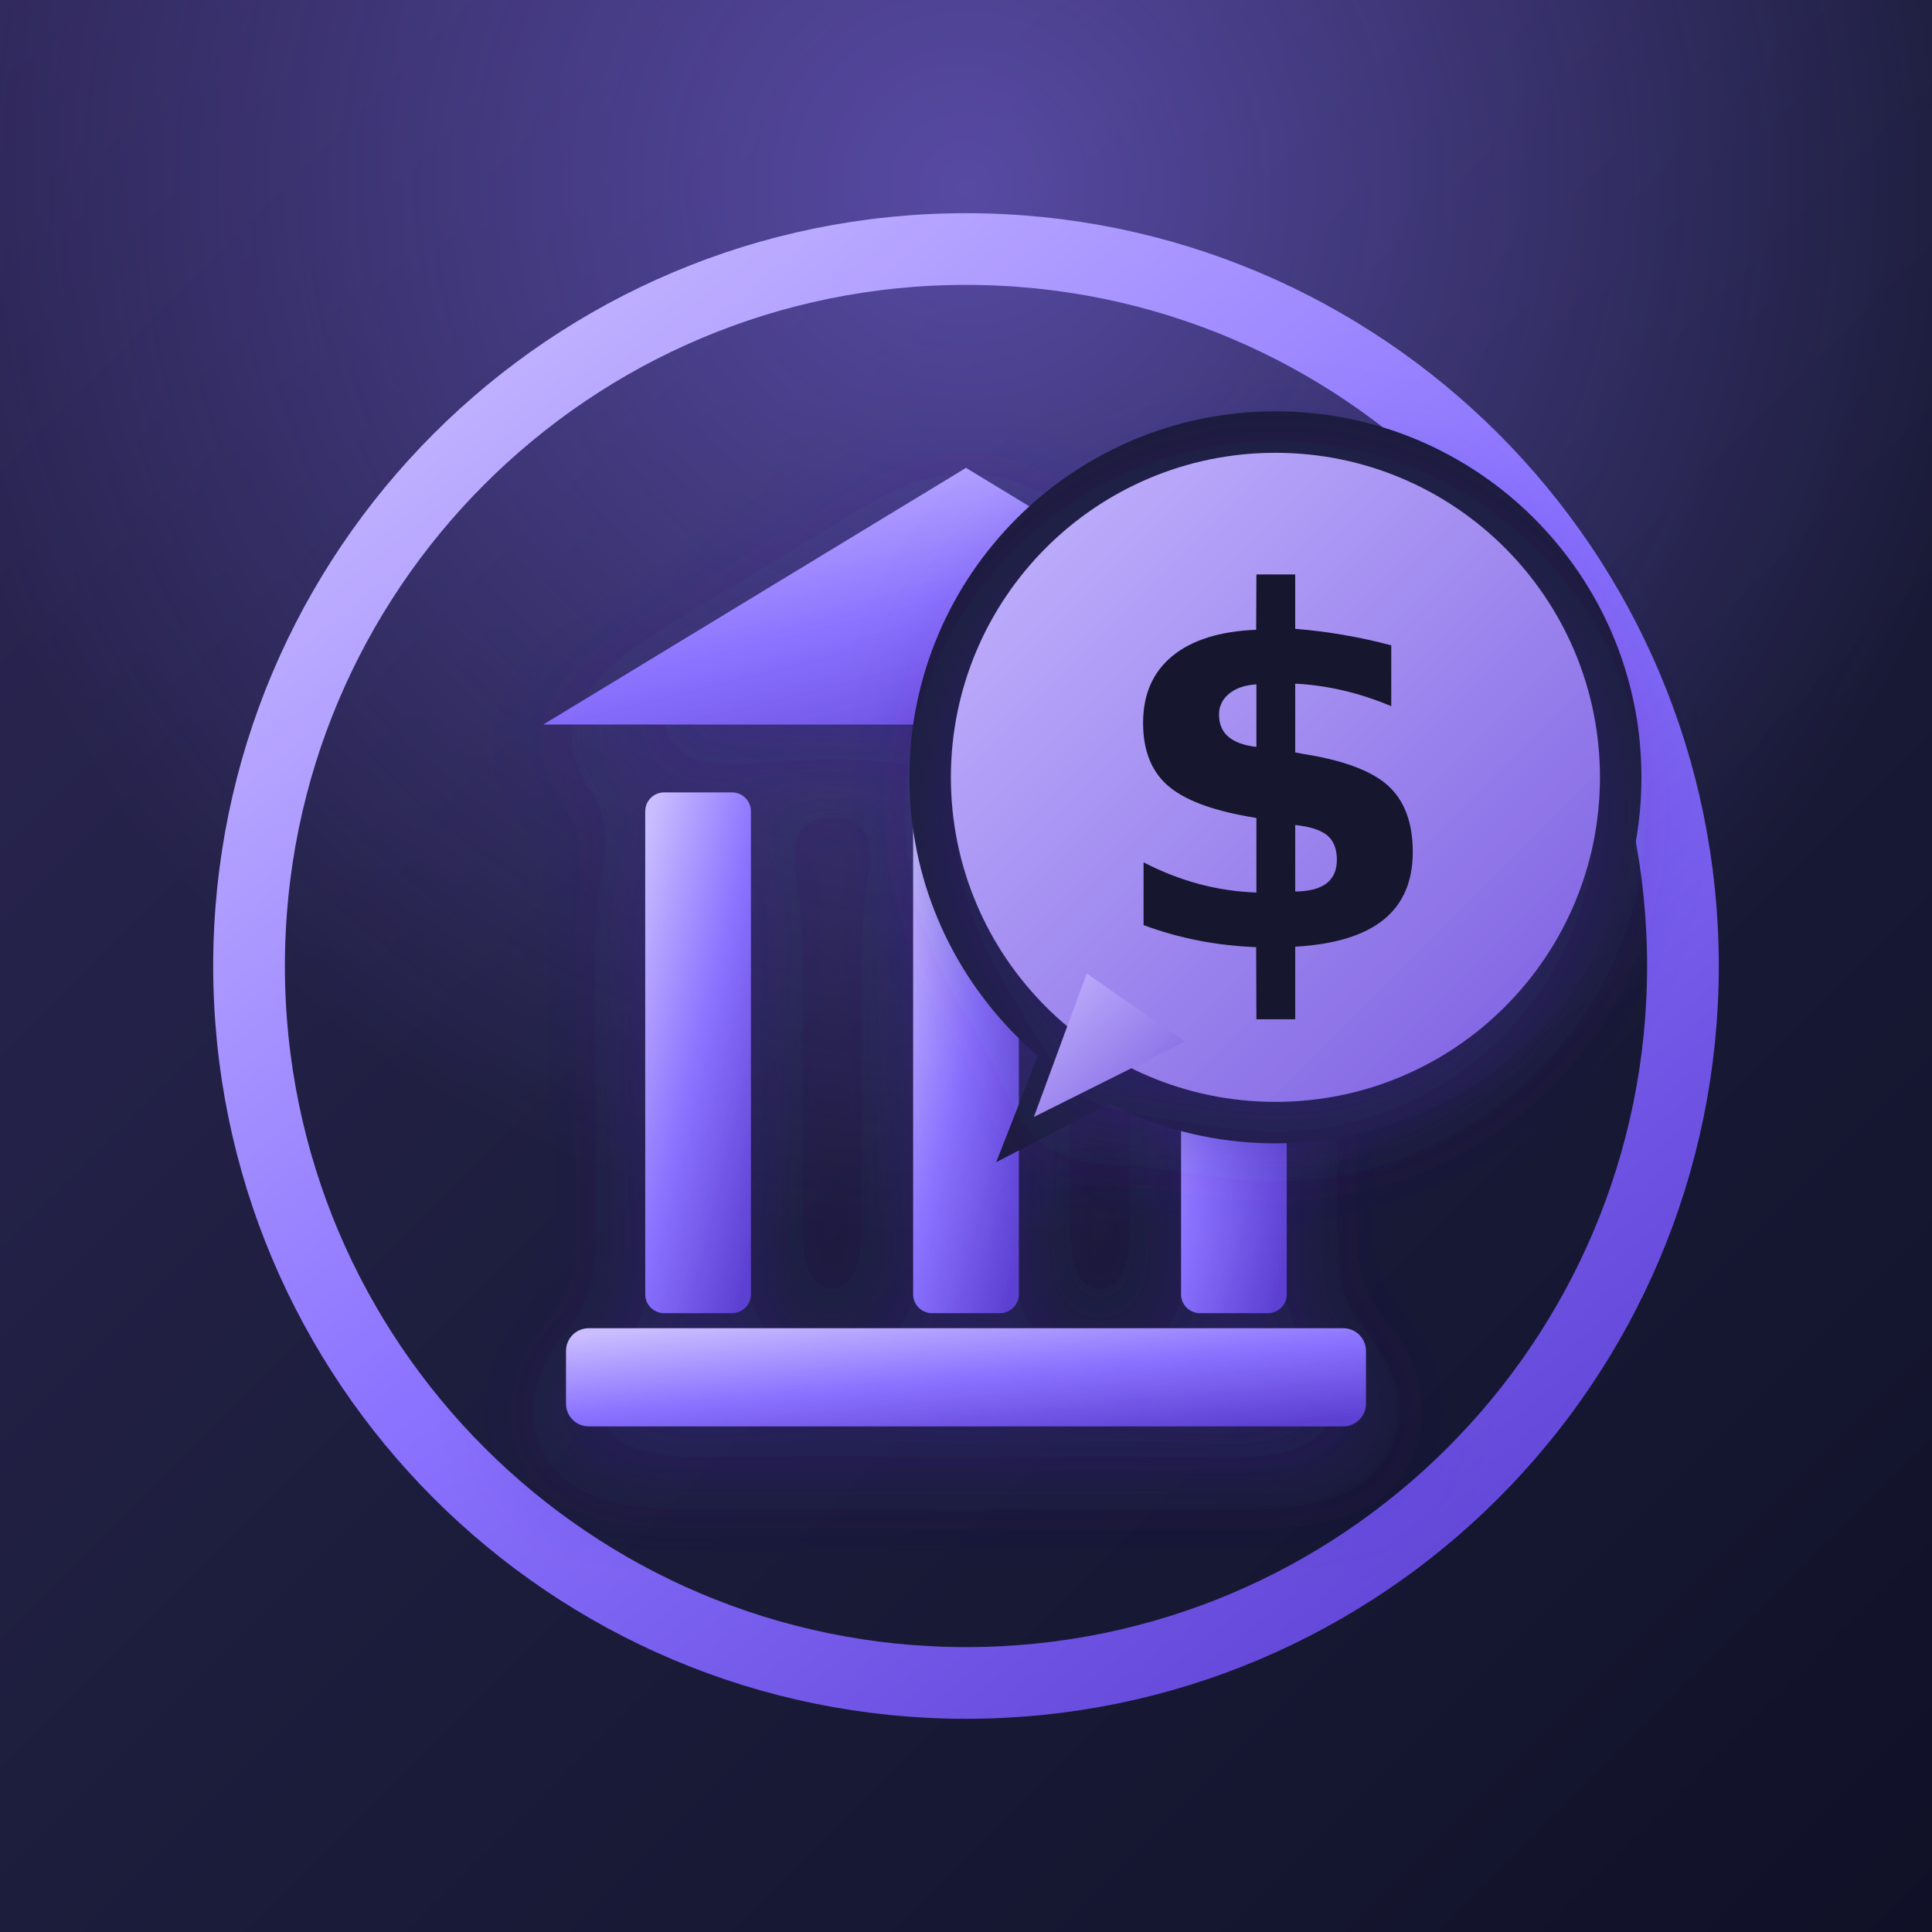
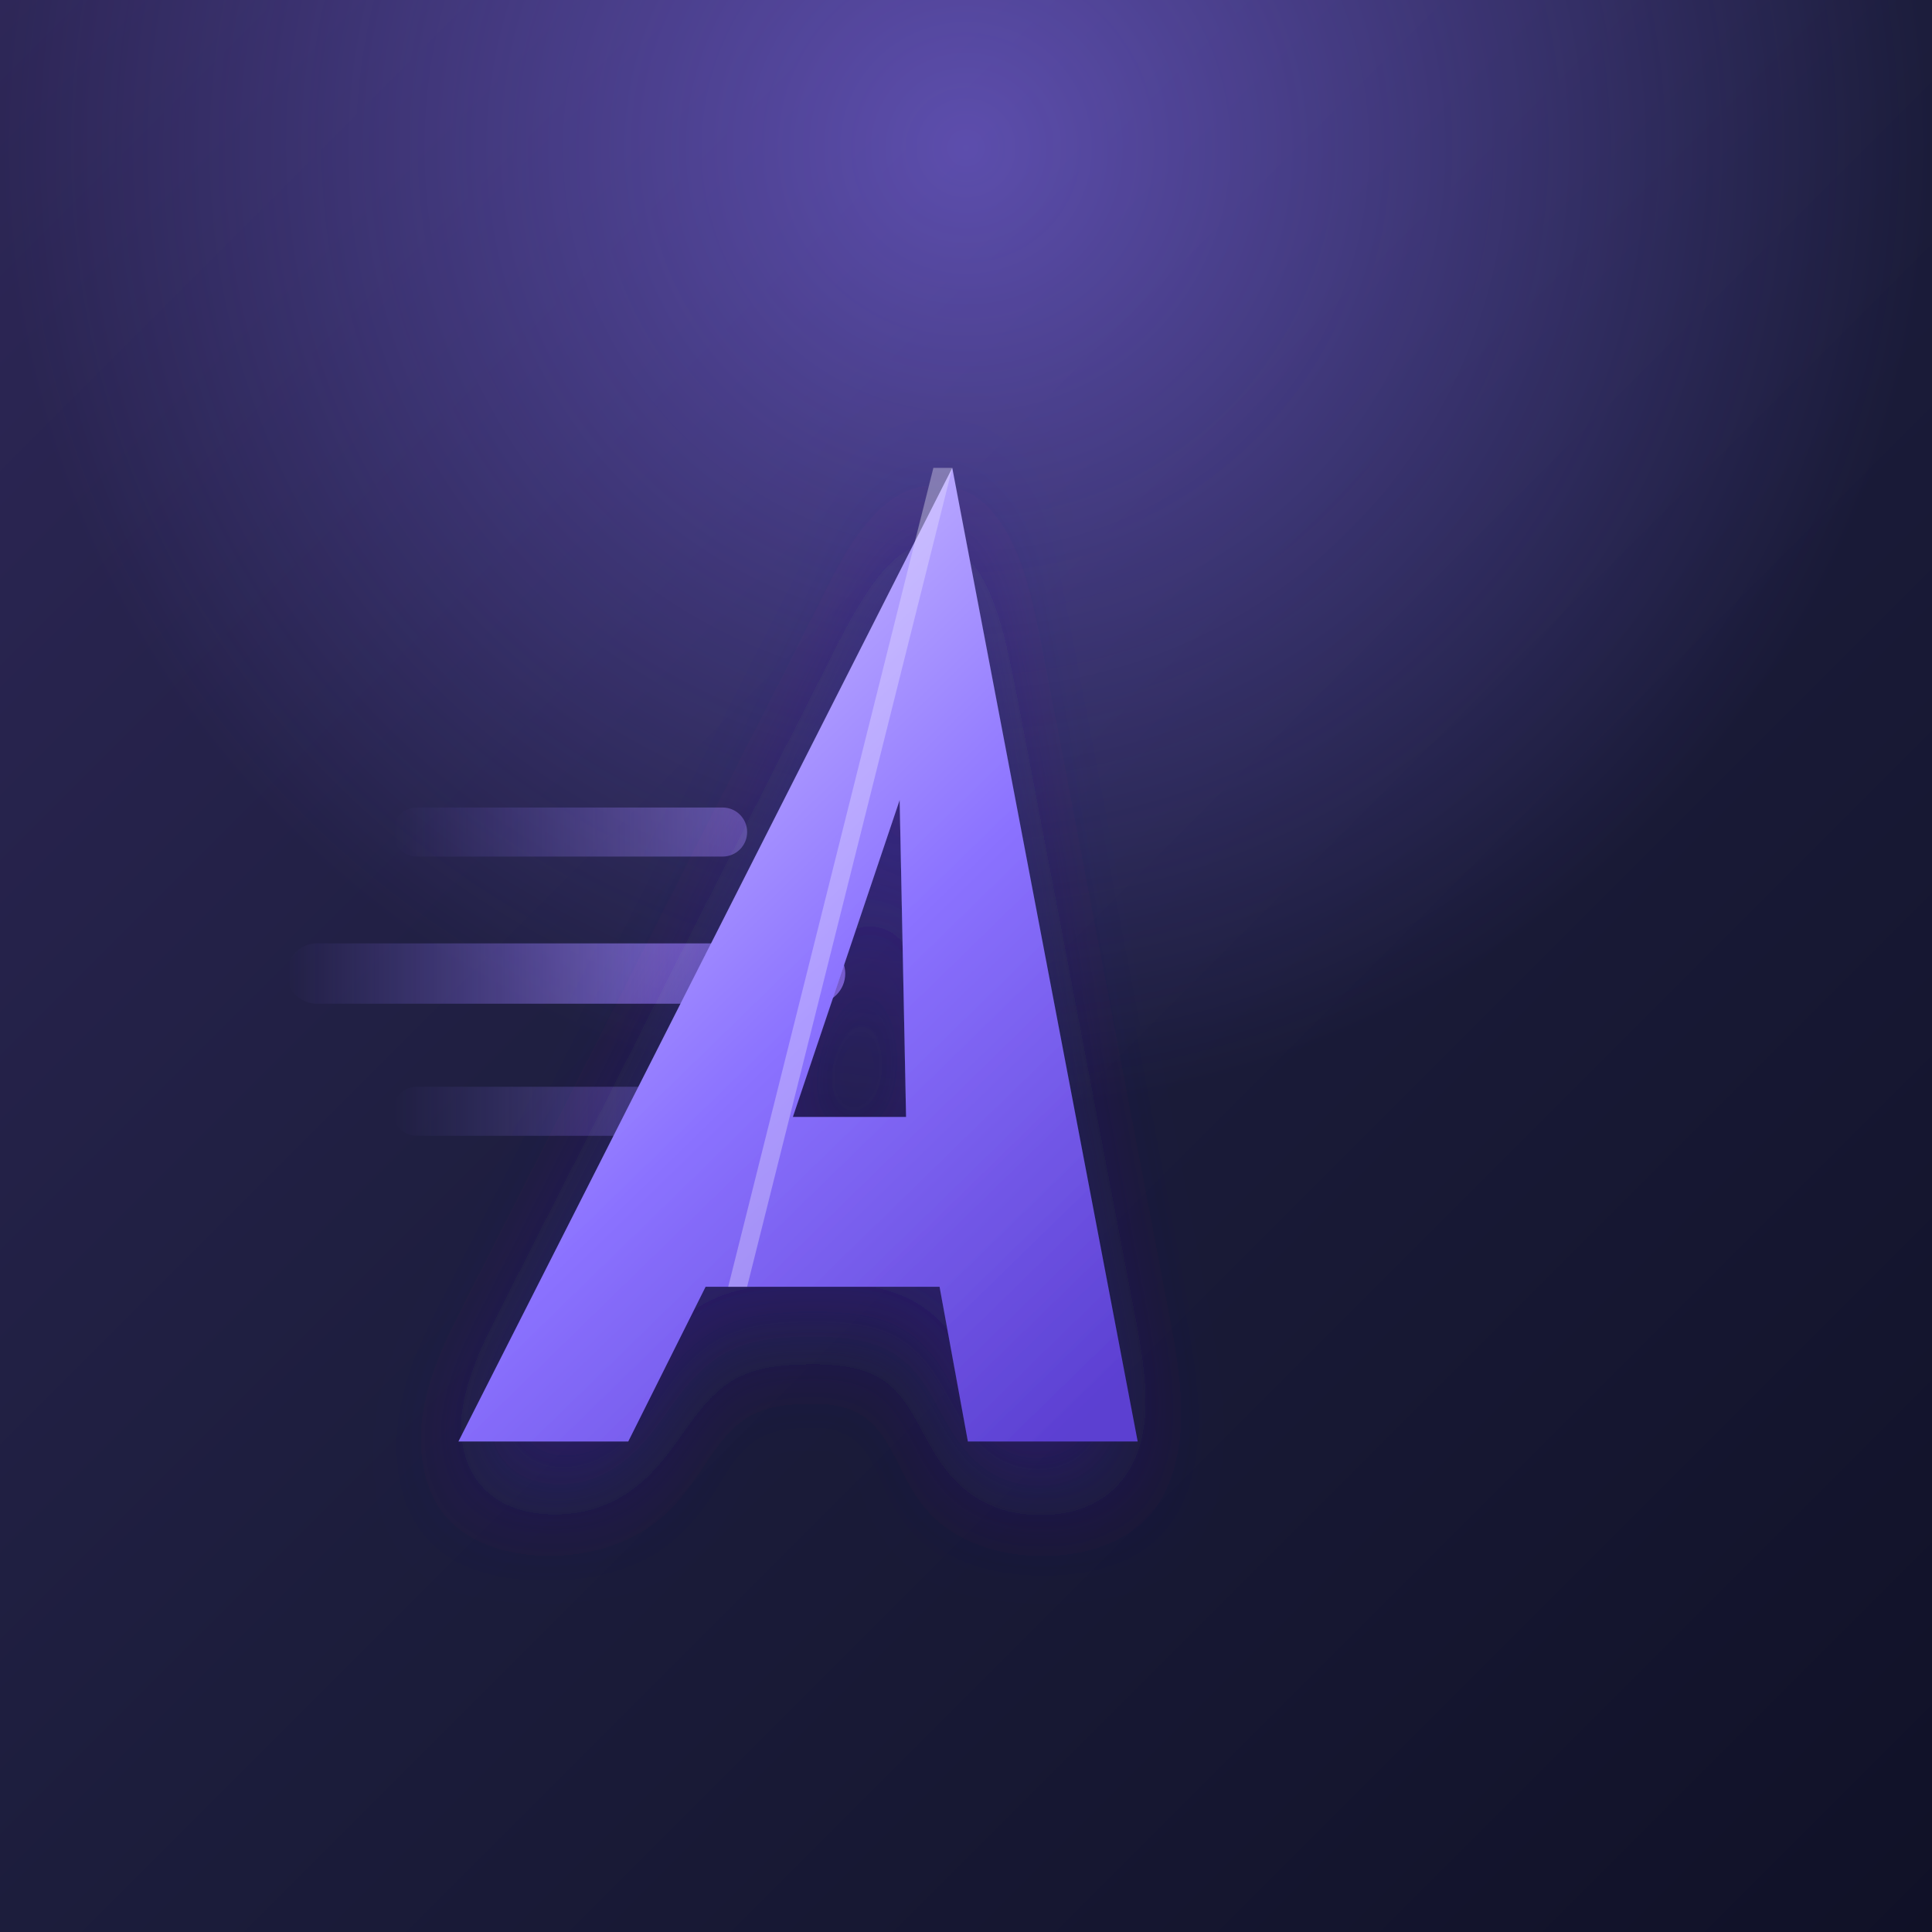
<svg xmlns="http://www.w3.org/2000/svg" width="512" height="512" viewBox="0 0 512 512">
  <defs>
    <linearGradient id="bg" x1="0" y1="0" x2="1" y2="1">
      <stop offset="0" stop-color="#2E2758" />
      <stop offset="0.5" stop-color="#1C1D3C" />
      <stop offset="1" stop-color="#101127" />
    </linearGradient>
-     <radialGradient id="glow" cx="0.5" cy="0.1" r="0.9">
-       <stop offset="0" stop-color="#8B72FF" stop-opacity="0.5" />
-       <stop offset="0.6" stop-color="#8B72FF" stop-opacity="0" />
+     <radialGradient id="glow" cx="0.5" cy="0.08" r="0.9">
+       <stop offset="0" stop-color="#8B72FF" stop-opacity="0.55" />
+       <stop offset="0.55" stop-color="#8B72FF" stop-opacity="0" />
    </radialGradient>
    <linearGradient id="vio" x1="0.1" y1="0" x2="0.9" y2="1">
-       <stop offset="0" stop-color="#CBBEFF" />
+       <stop offset="0" stop-color="#D2C6FF" />
      <stop offset="0.5" stop-color="#8B72FF" />
      <stop offset="1" stop-color="#5B3FD1" />
    </linearGradient>
-     <linearGradient id="bub" x1="0" y1="0" x2="1" y2="1">
-       <stop offset="0" stop-color="#C6B8FF" />
-       <stop offset="1" stop-color="#7A5CE0" />
+     <linearGradient id="speed" x1="0" y1="0" x2="1" y2="0">
+       <stop offset="0" stop-color="#8B72FF" stop-opacity="0" />
+       <stop offset="1" stop-color="#A78BFF" />
    </linearGradient>
    <filter id="dp" x="-40%" y="-40%" width="180%" height="180%">
-       <feDropShadow dx="0" dy="9" stdDeviation="14" flood-color="#3A2699" flood-opacity="0.5" />
+       <feDropShadow dx="0" dy="10" stdDeviation="16" flood-color="#3A2699" flood-opacity="0.55" />
    </filter>
  </defs>
  <rect width="512" height="512" fill="url(#bg)" />
  <rect width="512" height="512" fill="url(#glow)" />
-   <circle cx="256" cy="256" r="190" fill="none" stroke="url(#vio)" stroke-width="19" />
-   <g fill="url(#vio)" filter="url(#dp)">
-     <path d="M256 124 L368 192 L144 192 Z" />
-     <rect x="150" y="352" width="212" height="26" rx="6" />
-     <rect x="171" y="210" width="28" height="138" rx="5" />
-     <rect x="242" y="210" width="28" height="138" rx="5" />
-     <rect x="313" y="210" width="28" height="138" rx="5" />
+   <g>
+     <rect x="104" y="214" width="94" height="13" rx="6.5" fill="url(#speed)" opacity="0.45" />
+     <rect x="76" y="250" width="148" height="16" rx="8" fill="url(#speed)" opacity="0.9" />
+     <rect x="104" y="288" width="94" height="13" rx="6.5" fill="url(#speed)" opacity="0.45" />
  </g>
-   <circle cx="338" cy="206" r="97" fill="#1C1D3C" />
-   <path d="M282 262 l-18 46 l50 -26 Z" fill="#1C1D3C" />
-   <g filter="url(#dp)">
-     <circle cx="338" cy="206" r="86" fill="url(#bub)" />
-     <path d="M288 258 l-14 38 l40 -20 Z" fill="url(#bub)" />
-     <text x="338" y="206" font-family="DejaVu Sans, Arial, sans-serif" font-size="130" font-weight="bold" fill="#15172E" text-anchor="middle" dominant-baseline="central">$</text>
+   <g filter="url(#dp)" transform="translate(20,0) skewX(-9)">
+     <path fill="url(#vio)" fill-rule="evenodd" d="       M252 124 L342 382 L297 382 L283 341 L221 341 L207 382 L162 382 Z       M252 212 L237 296 L267 296 Z" />
+     <path d="M252 124 L232 341 L227 341 L247 124 Z" fill="#EEE8FF" opacity="0.35" />
  </g>
</svg>
